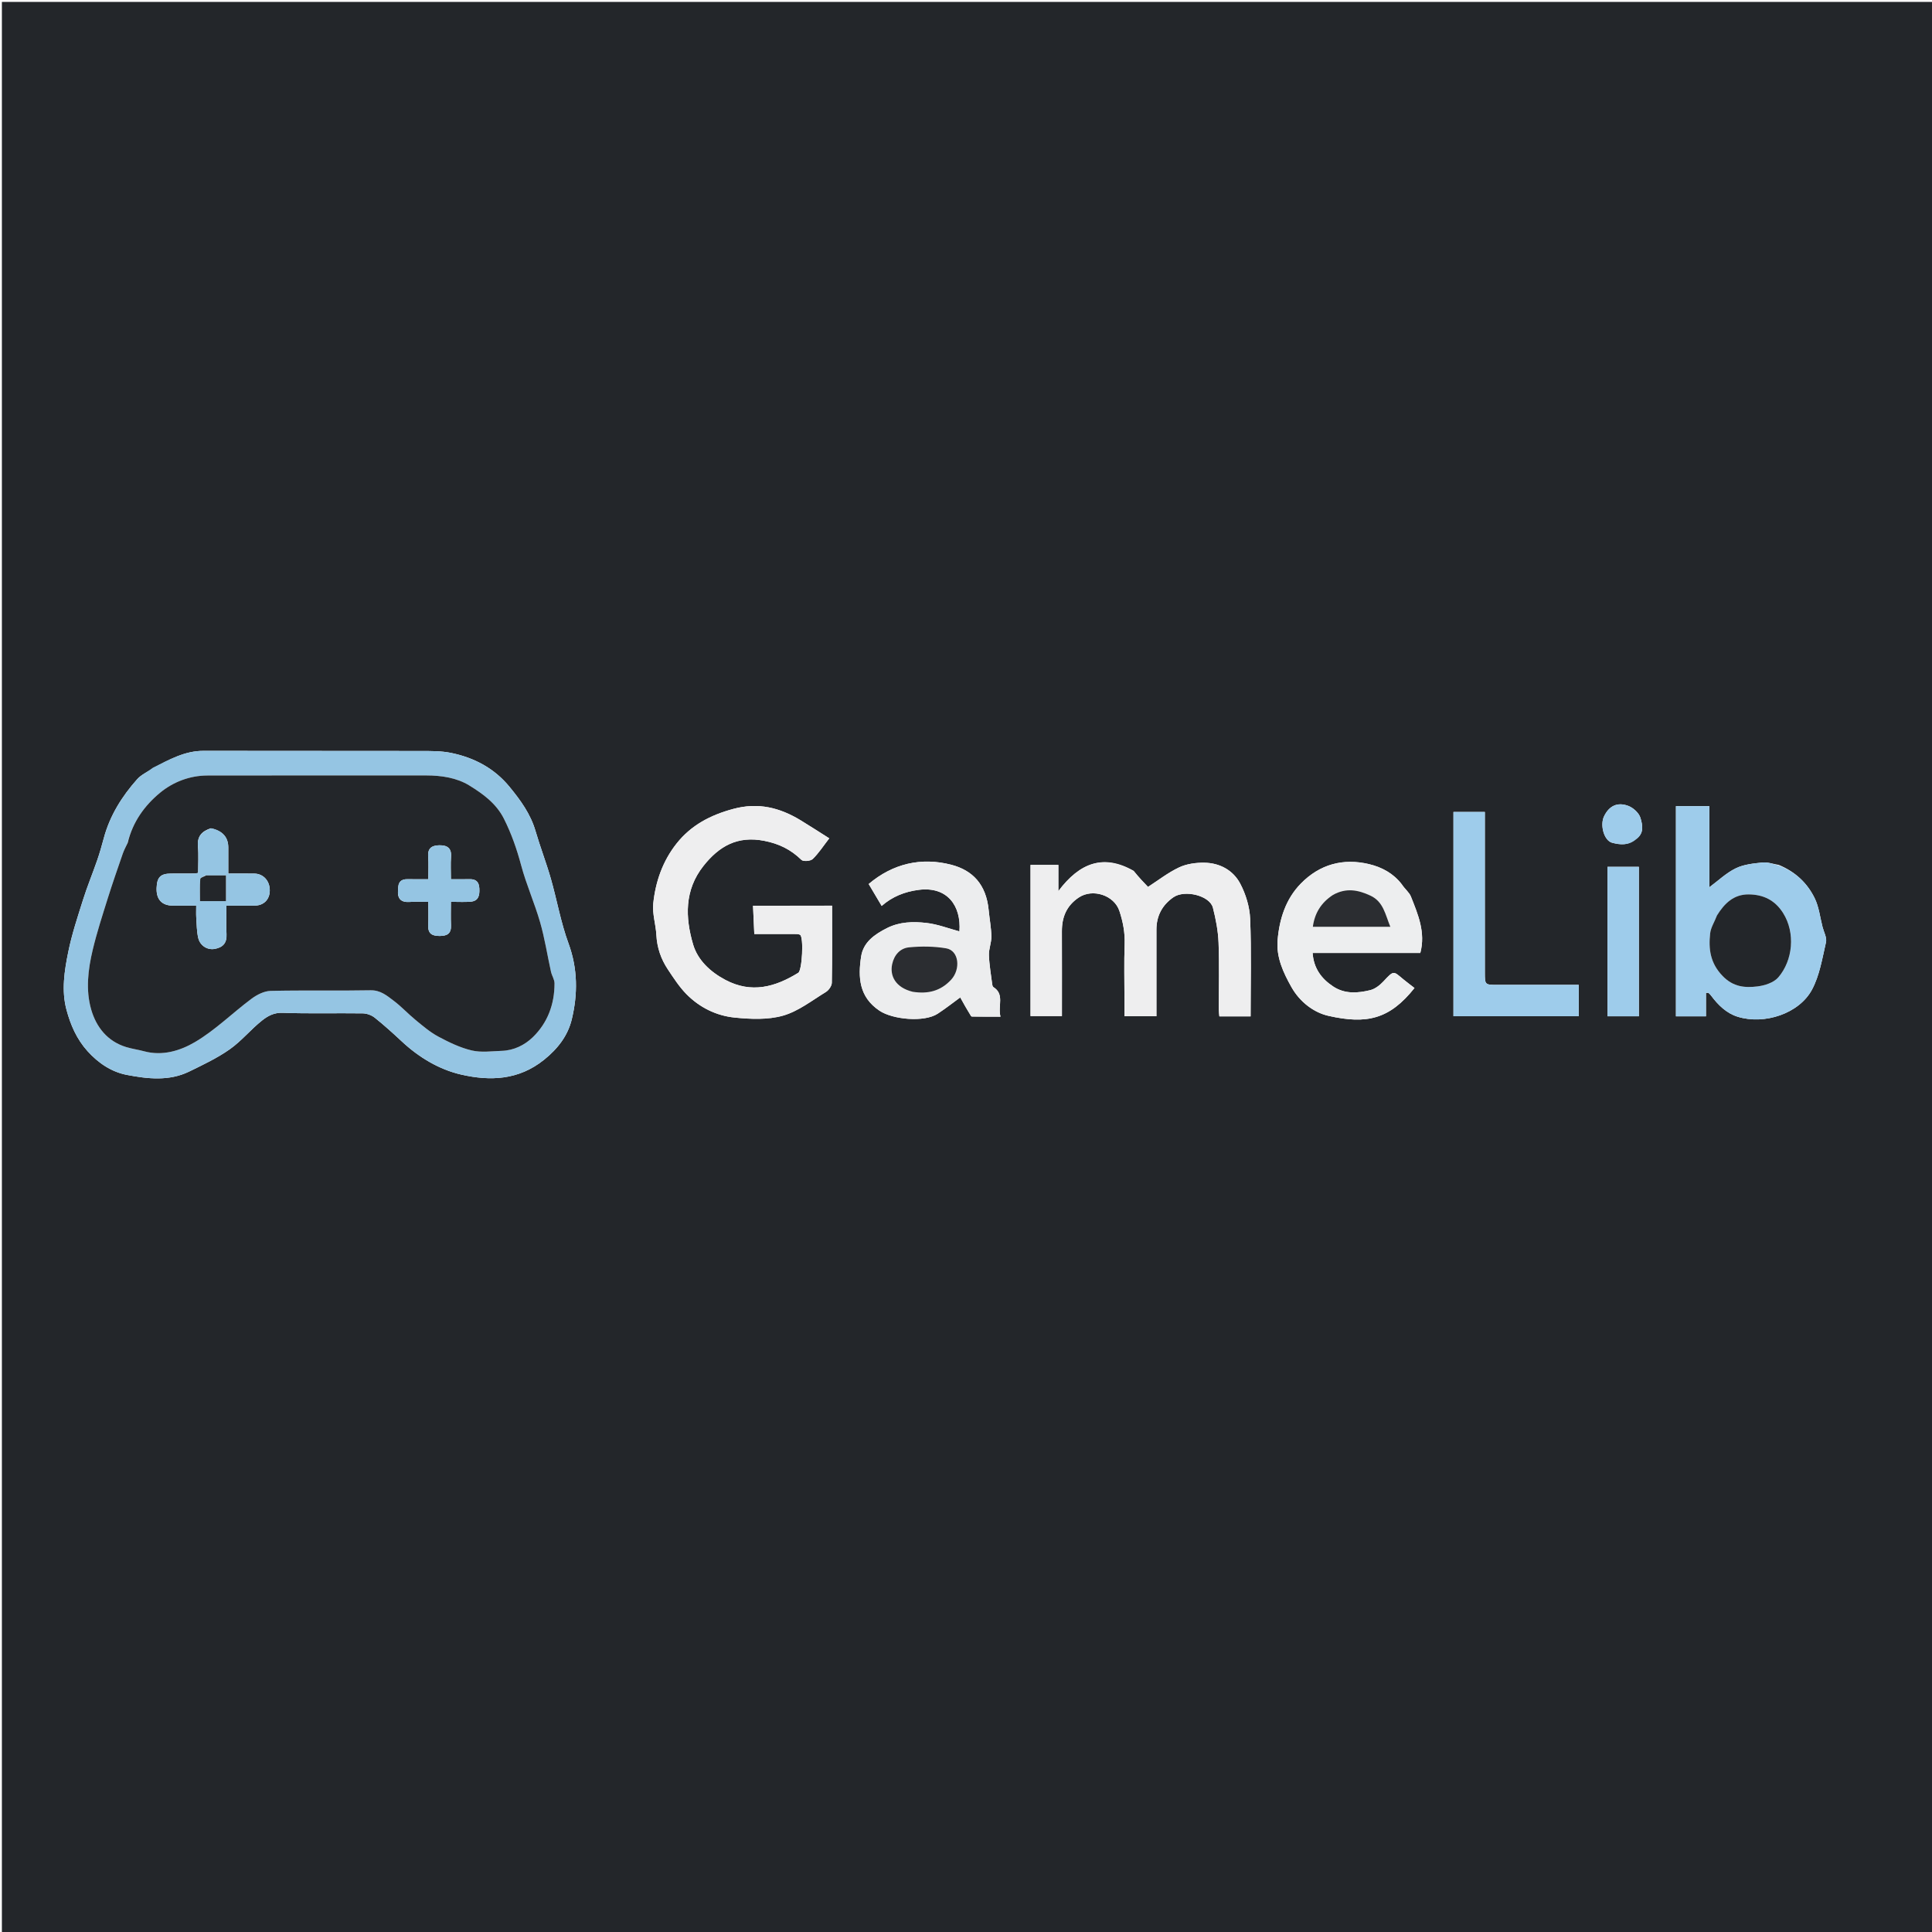
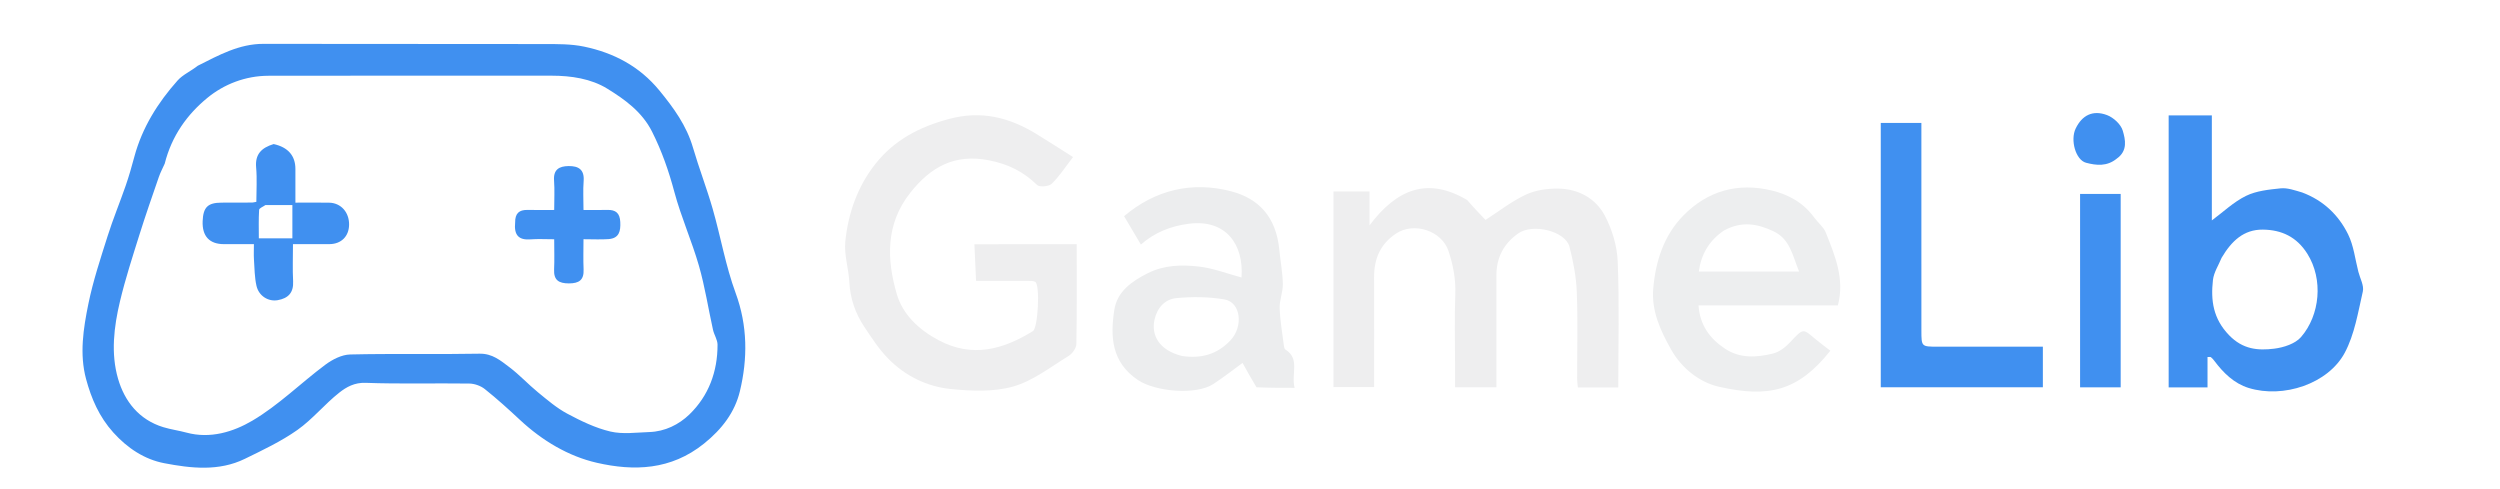
- <svg xmlns="http://www.w3.org/2000/svg" version="1.1" id="Layer_1" x="0px" y="0px" width="100%" viewBox="0 0 1024 1024" enable-background="new 0 0 1024 1024" xml:space="preserve">
-   <path fill="#23262A" opacity="1" stroke="none" d=" M544,1025   C362.667,1025 181.833,1025 1,1025   C1,683.667 1,342.333 1,1   C342.333,1 683.667,1 1025,1   C1025,342.333 1025,683.667 1025,1025   C864.833,1025 704.667,1025 544,1025  M80.919,407.309   C78.153,409.177 74.864,410.58 72.715,412.997   C64.617,422.1 58.233,432.278 55.024,444.216   C53.964,448.157 52.851,452.094 51.517,455.948   C49.115,462.894 46.289,469.7 44.076,476.702   C41.178,485.87 38.12,495.052 36.203,504.448   C34.141,514.552 32.502,524.997 35.246,535.219   C37.389,543.199 40.604,550.71 46.414,557.153   C52.234,563.609 59.231,568.184 67.27,569.725   C78.201,571.821 89.633,573.146 100.295,567.935   C107.642,564.344 115.146,560.806 121.791,556.126   C128.024,551.737 132.964,545.549 138.988,540.808   C141.882,538.53 145.203,536.642 149.749,536.809   C163.889,537.33 178.062,536.905 192.219,537.102   C194.375,537.132 196.902,538.027 198.583,539.367   C203.562,543.335 208.296,547.627 212.957,551.973   C222.044,560.449 232.79,566.891 244.499,569.564   C259.628,573.018 274.783,572.616 288.366,561.695   C295.796,555.722 300.999,548.808 303.057,540.249   C306.27,526.893 306.255,513.452 301.304,499.986   C297.219,488.878 295.208,477.022 291.93,465.597   C289.499,457.128 286.301,448.88 283.828,440.422   C281.202,431.439 275.954,424.226 270.121,417.107   C261.971,407.162 251.415,401.637 239.228,399.091   C233.921,397.983 228.313,398.054 222.841,398.043   C184.526,397.962 146.211,398.051 107.897,397.965   C97.97,397.943 89.665,402.575 80.919,407.309  M600.906,461.565   C584.953,452.455 572.252,457.247 560.956,472.31   C560.956,466.615 560.956,462.43 560.956,458.425   C555.583,458.425 550.852,458.425 546.2,458.425   C546.2,485.382 546.2,511.99 546.2,538.553   C551.807,538.553 557.174,538.553 562.841,538.553   C562.841,523.276 562.88,508.46 562.825,493.643   C562.797,486.129 565.255,480.074 571.752,475.708   C579.129,470.752 590.562,474.473 593.32,482.855   C595.214,488.614 596.317,494.352 596.089,500.499   C595.731,510.151 595.992,519.826 595.991,529.491   C595.991,532.595 595.991,535.7 595.991,538.629   C601.983,538.629 607.379,538.629 612.935,538.629   C612.935,523.084 612.944,507.93 612.931,492.776   C612.925,485.494 615.931,479.781 621.861,475.613   C627.874,471.387 641.213,474.651 642.872,481.108   C644.422,487.146 645.615,493.412 645.857,499.621   C646.317,511.434 645.977,523.279 645.999,535.11   C646.001,536.371 646.199,537.631 646.29,538.704   C651.933,538.704 657.185,538.704 662.847,538.704   C662.847,521.253 663.311,504.099 662.605,486.994   C662.344,480.666 660.305,473.935 657.329,468.314   C653.57,461.216 646.477,457.369 638.302,457.254   C633.831,457.191 628.932,457.862 624.951,459.739   C619.036,462.527 613.762,466.677 608.467,470.086   C606.423,467.955 603.723,465.14 600.906,461.565  M435.392,480.038   C423.458,480.038 411.524,480.038 399.115,480.038   C399.359,485.43 399.572,490.131 399.794,495.031   C407.034,495.031 413.857,495.014 420.68,495.049   C421.821,495.055 423.164,494.951 424.06,495.488   C426.061,496.687 425.189,514.315 423.085,515.614   C410.85,523.172 398.292,526.675 384.483,519.369   C376.41,515.097 369.784,508.823 367.36,500.575   C363.175,486.34 362.676,471.82 372.832,458.979   C381.15,448.462 390.897,442.894 405.024,445.648   C412.916,447.186 419.172,450.279 424.786,455.759   C425.779,456.727 429.589,456.413 430.752,455.293   C433.881,452.282 436.282,448.514 439.522,444.337   C434.448,441.133 429.477,437.896 424.411,434.813   C413.324,428.067 401.922,425.167 388.676,428.733   C376.585,431.987 366.355,437.304 358.605,447.084   C351.238,456.38 347.436,467.296 346.241,478.874   C345.679,484.322 347.598,489.983 347.893,495.574   C348.247,502.284 350.334,508.335 353.986,513.816   C357.007,518.348 360.014,523.026 363.799,526.882   C370.766,533.982 379.665,538.358 389.412,539.338   C397.879,540.19 406.992,540.59 415.004,538.315   C423.114,536.013 430.302,530.312 437.707,525.793   C439.236,524.86 440.847,522.591 440.879,520.909   C441.136,507.451 441.022,493.986 441.022,480.035   C439.253,480.035 437.81,480.035 435.392,480.038  M942.802,458.419   C939.904,457.949 936.941,456.856 934.122,457.148   C929.319,457.645 924.193,458.165 919.964,460.233   C914.914,462.704 910.664,466.811 905.971,470.281   C905.971,456.278 905.971,441.872 905.971,427.269   C899.827,427.269 894.106,427.269 888.283,427.269   C888.283,464.573 888.283,501.608 888.283,538.676   C893.628,538.676 898.684,538.676 904.2,538.676   C904.2,534.315 904.2,530.269 904.2,526.218   C904.982,526.253 905.397,526.145 905.594,526.305   C906.092,526.708 906.54,527.197 906.925,527.713   C910.635,532.694 915.081,537.063 921.015,538.898   C935.249,543.302 953.599,537.205 960.39,524.534   C964.439,516.979 965.854,507.922 967.814,499.394   C968.367,496.984 966.691,494.051 965.998,491.368   C964.663,486.199 964.089,480.647 961.77,475.962   C957.878,468.101 951.714,462.101 942.802,458.419  M514.996,538.86   C519.927,538.86 524.859,538.86 530.271,538.86   C528.782,532.997 532.588,526.996 526.495,523.163   C526.152,522.947 525.972,522.302 525.913,521.831   C525.264,516.647 524.332,511.468 524.15,506.264   C524.034,502.973 525.509,499.634 525.451,496.331   C525.371,491.699 524.464,487.085 524.026,482.453   C522.723,468.663 515.418,461.28 504.276,458.361   C488.268,454.168 473.137,457.767 460.417,468.545   C462.743,472.468 464.945,476.18 467.306,480.161   C472.903,475.252 479.486,472.585 487.033,471.634   C502.098,469.737 509.534,480.108 508.525,493.656   C502.716,492.107 496.944,489.839 490.994,489.173   C483.989,488.389 476.846,488.517 470.127,491.906   C463.531,495.232 457.589,499.383 456.419,506.953   C454.72,517.944 455.285,528.436 466.154,535.7   C473.206,540.414 489.897,541.963 497.035,537.263   C501.491,534.33 505.697,531.016 508.947,528.651   C510.62,531.68 512.475,535.04 514.996,538.86  M742.981,468.638   C738.572,462.926 732.475,459.661 725.734,458.033   C711.864,454.683 699.457,458.118 689.484,468.297   C681.457,476.488 678.101,487.141 677.161,498.281   C676.397,507.322 680.103,515.413 684.522,523.23   C689,531.15 696.387,536.676 704.123,538.424   C724.367,542.999 736.505,540.272 749.705,523.662   C747.735,522.131 745.729,520.644 743.803,519.06   C738.515,514.714 738.908,514.055 733.278,520.134   C731.388,522.174 728.797,524.187 726.189,524.818   C719.575,526.418 712.794,526.928 706.634,522.866   C700.34,518.715 696.275,513.197 695.711,505.085   C714.831,505.085 733.613,505.085 752.797,505.085   C755.679,494.192 751.577,484.659 747.807,475.174   C746.93,472.965 744.693,471.296 742.981,468.638  M787,473.5   C787,459.089 787,444.679 787,430.364   C780.958,430.364 775.569,430.364 770.361,430.364   C770.361,466.753 770.361,502.776 770.361,538.622   C792.762,538.622 814.799,538.622 836.758,538.622   C836.758,532.972 836.758,527.702 836.758,522   C822.25,522 807.98,522.001 793.709,521.999   C787.032,521.999 787.011,521.996 787.004,515.445   C786.99,501.797 787,488.148 787,473.5  M852,494.5   C852,509.242 852,523.984 852,538.639   C858.036,538.639 863.425,538.639 868.632,538.639   C868.632,512.245 868.632,486.213 868.632,459.426   C862.897,459.426 857.53,459.426 852,459.426   C852,470.549 852,482.024 852,494.5  M867.107,444.592   C871.639,441.743 870.529,437.1 869.482,433.52   C868.725,430.934 865.71,428.157 863.062,427.152   C857.197,424.926 852.799,427.223 850.188,432.656   C847.911,437.393 850.201,445.543 854.449,446.666   C858.641,447.775 863.012,448.253 867.107,444.592  z" />
-   <path fill="#95C5E3" opacity="1" stroke="none" d=" M81.004,406.93   C89.665,402.575 97.97,397.943 107.897,397.965   C146.211,398.051 184.526,397.962 222.841,398.043   C228.313,398.054 233.921,397.983 239.228,399.091   C251.415,401.637 261.971,407.162 270.121,417.107   C275.954,424.226 281.202,431.439 283.828,440.422   C286.301,448.88 289.499,457.128 291.93,465.597   C295.208,477.022 297.219,488.878 301.304,499.986   C306.255,513.452 306.27,526.893 303.057,540.249   C300.999,548.808 295.796,555.722 288.366,561.695   C274.783,572.616 259.628,573.018 244.499,569.564   C232.79,566.891 222.044,560.449 212.957,551.973   C208.296,547.627 203.562,543.335 198.583,539.367   C196.902,538.027 194.375,537.132 192.219,537.102   C178.062,536.905 163.889,537.33 149.749,536.809   C145.203,536.642 141.882,538.53 138.988,540.808   C132.964,545.549 128.024,551.737 121.791,556.126   C115.146,560.806 107.642,564.344 100.295,567.935   C89.633,573.146 78.201,571.821 67.27,569.725   C59.231,568.184 52.234,563.609 46.414,557.153   C40.604,550.71 37.389,543.199 35.246,535.219   C32.502,524.997 34.141,514.552 36.203,504.448   C38.12,495.052 41.178,485.87 44.076,476.702   C46.289,469.7 49.115,462.894 51.517,455.948   C52.851,452.094 53.964,448.157 55.024,444.216   C58.233,432.278 64.617,422.1 72.715,412.997   C74.864,410.58 78.153,409.177 81.004,406.93  M67.467,447.035   C66.656,448.855 65.704,450.628 65.056,452.505   C62.343,460.376 59.587,468.236 57.1,476.179   C54.275,485.205 51.338,494.224 49.147,503.413   C46.654,513.869 45.34,524.77 48.358,535.152   C51.043,544.388 56.94,551.932 66.874,554.965   C69.983,555.914 73.246,556.345 76.388,557.197   C86.13,559.839 95.572,556.878 103.294,552.345   C114.057,546.028 123.156,536.924 133.253,529.395   C136.131,527.248 139.971,525.275 143.417,525.194   C161.07,524.775 178.743,525.213 196.399,524.87   C201.695,524.768 205.073,527.715 208.654,530.408   C212.781,533.512 216.32,537.387 220.328,540.664   C224.168,543.804 228.011,547.117 232.345,549.433   C237.959,552.432 243.874,555.306 250.009,556.754   C255.081,557.951 260.665,557.143 266.014,556.964   C272.373,556.752 278.089,553.901 282.365,549.768   C290.253,542.144 293.93,532.23 293.906,521.192   C293.902,519.158 292.505,517.164 292.044,515.087   C290.104,506.346 288.749,497.444 286.283,488.858   C283.351,478.653 278.953,468.857 276.215,458.61   C273.924,450.037 271.085,441.881 267.087,433.939   C262.97,425.764 255.9,420.736 248.776,416.337   C242.135,412.235 233.964,410.998 225.913,410.999   C187.254,411.002 148.596,410.953 109.937,411.034   C100.555,411.054 91.758,414.469 84.868,420.147   C76.751,426.837 70.358,435.532 67.467,447.035  z" />
+ <svg xmlns="http://www.w3.org/2000/svg" version="1.1" id="Layer_1" x="0px" y="0px" width="100%" viewBox="0 380 1024 200" enable-background="new 0 0 1024 1024" xml:space="preserve">
+   <path fill="#4090f0" opacity="1" stroke="none" d=" M81.004,406.93   C89.665,402.575 97.97,397.943 107.897,397.965   C146.211,398.051 184.526,397.962 222.841,398.043   C228.313,398.054 233.921,397.983 239.228,399.091   C251.415,401.637 261.971,407.162 270.121,417.107   C275.954,424.226 281.202,431.439 283.828,440.422   C286.301,448.88 289.499,457.128 291.93,465.597   C295.208,477.022 297.219,488.878 301.304,499.986   C306.255,513.452 306.27,526.893 303.057,540.249   C300.999,548.808 295.796,555.722 288.366,561.695   C274.783,572.616 259.628,573.018 244.499,569.564   C232.79,566.891 222.044,560.449 212.957,551.973   C208.296,547.627 203.562,543.335 198.583,539.367   C196.902,538.027 194.375,537.132 192.219,537.102   C178.062,536.905 163.889,537.33 149.749,536.809   C145.203,536.642 141.882,538.53 138.988,540.808   C132.964,545.549 128.024,551.737 121.791,556.126   C115.146,560.806 107.642,564.344 100.295,567.935   C89.633,573.146 78.201,571.821 67.27,569.725   C59.231,568.184 52.234,563.609 46.414,557.153   C40.604,550.71 37.389,543.199 35.246,535.219   C32.502,524.997 34.141,514.552 36.203,504.448   C38.12,495.052 41.178,485.87 44.076,476.702   C46.289,469.7 49.115,462.894 51.517,455.948   C52.851,452.094 53.964,448.157 55.024,444.216   C58.233,432.278 64.617,422.1 72.715,412.997   C74.864,410.58 78.153,409.177 81.004,406.93  M67.467,447.035   C66.656,448.855 65.704,450.628 65.056,452.505   C62.343,460.376 59.587,468.236 57.1,476.179   C54.275,485.205 51.338,494.224 49.147,503.413   C46.654,513.869 45.34,524.77 48.358,535.152   C51.043,544.388 56.94,551.932 66.874,554.965   C69.983,555.914 73.246,556.345 76.388,557.197   C86.13,559.839 95.572,556.878 103.294,552.345   C114.057,546.028 123.156,536.924 133.253,529.395   C136.131,527.248 139.971,525.275 143.417,525.194   C161.07,524.775 178.743,525.213 196.399,524.87   C201.695,524.768 205.073,527.715 208.654,530.408   C212.781,533.512 216.32,537.387 220.328,540.664   C224.168,543.804 228.011,547.117 232.345,549.433   C237.959,552.432 243.874,555.306 250.009,556.754   C255.081,557.951 260.665,557.143 266.014,556.964   C272.373,556.752 278.089,553.901 282.365,549.768   C290.253,542.144 293.93,532.23 293.906,521.192   C293.902,519.158 292.505,517.164 292.044,515.087   C290.104,506.346 288.749,497.444 286.283,488.858   C283.351,478.653 278.953,468.857 276.215,458.61   C273.924,450.037 271.085,441.881 267.087,433.939   C262.97,425.764 255.9,420.736 248.776,416.337   C242.135,412.235 233.964,410.998 225.913,410.999   C187.254,411.002 148.596,410.953 109.937,411.034   C100.555,411.054 91.758,414.469 84.868,420.147   C76.751,426.837 70.358,435.532 67.467,447.035  z" />
  <path fill="#EEEEEF" opacity="1" stroke="none" d=" M600.964,461.945   C603.723,465.14 606.423,467.955 608.467,470.086   C613.762,466.677 619.036,462.527 624.951,459.739   C628.932,457.862 633.831,457.191 638.302,457.254   C646.477,457.369 653.57,461.216 657.329,468.314   C660.305,473.935 662.344,480.666 662.605,486.994   C663.311,504.099 662.847,521.253 662.847,538.704   C657.185,538.704 651.933,538.704 646.29,538.704   C646.199,537.631 646.001,536.371 645.999,535.11   C645.977,523.279 646.317,511.434 645.857,499.621   C645.615,493.412 644.422,487.146 642.872,481.108   C641.213,474.651 627.874,471.387 621.861,475.613   C615.931,479.781 612.925,485.494 612.931,492.776   C612.944,507.93 612.935,523.084 612.935,538.629   C607.379,538.629 601.983,538.629 595.991,538.629   C595.991,535.7 595.991,532.595 595.991,529.491   C595.992,519.826 595.731,510.151 596.089,500.499   C596.317,494.352 595.214,488.614 593.32,482.855   C590.562,474.473 579.129,470.752 571.752,475.708   C565.255,480.074 562.797,486.129 562.825,493.643   C562.88,508.46 562.841,523.276 562.841,538.553   C557.174,538.553 551.807,538.553 546.2,538.553   C546.2,511.99 546.2,485.382 546.2,458.425   C550.852,458.425 555.583,458.425 560.956,458.425   C560.956,462.43 560.956,466.615 560.956,472.31   C572.252,457.247 584.953,452.455 600.964,461.945  z" />
  <path fill="#EEEEEF" opacity="1" stroke="none" d=" M435.879,480.037   C437.81,480.035 439.253,480.035 441.022,480.035   C441.022,493.986 441.136,507.451 440.879,520.909   C440.847,522.591 439.236,524.86 437.707,525.793   C430.302,530.312 423.114,536.013 415.004,538.315   C406.992,540.59 397.879,540.19 389.412,539.338   C379.665,538.358 370.766,533.982 363.799,526.882   C360.014,523.026 357.007,518.348 353.986,513.816   C350.334,508.335 348.247,502.284 347.893,495.574   C347.598,489.983 345.679,484.322 346.241,478.874   C347.436,467.296 351.238,456.38 358.605,447.084   C366.355,437.304 376.585,431.987 388.676,428.733   C401.922,425.167 413.324,428.067 424.411,434.813   C429.477,437.896 434.448,441.133 439.522,444.337   C436.282,448.514 433.881,452.282 430.752,455.293   C429.589,456.413 425.779,456.727 424.786,455.759   C419.172,450.279 412.916,447.186 405.024,445.648   C390.897,442.894 381.15,448.462 372.832,458.979   C362.676,471.82 363.175,486.34 367.36,500.575   C369.784,508.823 376.41,515.097 384.483,519.369   C398.292,526.675 410.85,523.172 423.085,515.614   C425.189,514.315 426.061,496.687 424.06,495.488   C423.164,494.951 421.821,495.055 420.68,495.049   C413.857,495.014 407.034,495.031 399.794,495.031   C399.572,490.131 399.359,485.43 399.115,480.038   C411.524,480.038 423.458,480.038 435.879,480.037  z" />
-   <path fill="#9ECCEB" opacity="1" stroke="none" d=" M942.932,458.823   C951.714,462.101 957.878,468.101 961.77,475.962   C964.089,480.647 964.663,486.199 965.998,491.368   C966.691,494.051 968.367,496.984 967.814,499.394   C965.854,507.922 964.439,516.979 960.39,524.534   C953.599,537.205 935.249,543.302 921.015,538.898   C915.081,537.063 910.635,532.694 906.925,527.713   C906.54,527.197 906.092,526.708 905.594,526.305   C905.397,526.145 904.982,526.253 904.2,526.218   C904.2,530.269 904.2,534.315 904.2,538.676   C898.684,538.676 893.628,538.676 888.283,538.676   C888.283,501.608 888.283,464.573 888.283,427.269   C894.106,427.269 899.827,427.269 905.971,427.269   C905.971,441.872 905.971,456.278 905.971,470.281   C910.664,466.811 914.914,462.704 919.964,460.233   C924.193,458.165 929.319,457.645 934.122,457.148   C936.941,456.856 939.904,457.949 942.932,458.823  M909.979,485.574   C908.745,488.611 906.768,491.566 906.419,494.701   C905.495,503.014 906.446,510.513 913.057,517.328   C918.701,523.144 924.864,523.637 931.528,522.815   C935.385,522.339 940.12,520.808 942.503,518.057   C950.272,509.09 951.714,494.443 945.072,483.916   C940.748,477.064 934.586,474.122 926.848,474.052   C919.01,473.982 914.067,478.696 909.979,485.574  z" />
+   <path fill="#4090f0" opacity="1" stroke="none" d=" M942.932,458.823   C951.714,462.101 957.878,468.101 961.77,475.962   C964.089,480.647 964.663,486.199 965.998,491.368   C966.691,494.051 968.367,496.984 967.814,499.394   C965.854,507.922 964.439,516.979 960.39,524.534   C953.599,537.205 935.249,543.302 921.015,538.898   C915.081,537.063 910.635,532.694 906.925,527.713   C906.54,527.197 906.092,526.708 905.594,526.305   C905.397,526.145 904.982,526.253 904.2,526.218   C904.2,530.269 904.2,534.315 904.2,538.676   C898.684,538.676 893.628,538.676 888.283,538.676   C888.283,501.608 888.283,464.573 888.283,427.269   C894.106,427.269 899.827,427.269 905.971,427.269   C905.971,441.872 905.971,456.278 905.971,470.281   C910.664,466.811 914.914,462.704 919.964,460.233   C924.193,458.165 929.319,457.645 934.122,457.148   C936.941,456.856 939.904,457.949 942.932,458.823  M909.979,485.574   C908.745,488.611 906.768,491.566 906.419,494.701   C905.495,503.014 906.446,510.513 913.057,517.328   C918.701,523.144 924.864,523.637 931.528,522.815   C935.385,522.339 940.12,520.808 942.503,518.057   C950.272,509.09 951.714,494.443 945.072,483.916   C940.748,477.064 934.586,474.122 926.848,474.052   C919.01,473.982 914.067,478.696 909.979,485.574  z" />
  <path fill="#ECEDEE" opacity="1" stroke="none" d=" M514.663,538.63   C512.475,535.04 510.62,531.68 508.947,528.651   C505.697,531.016 501.491,534.33 497.035,537.263   C489.897,541.963 473.206,540.414 466.154,535.7   C455.285,528.436 454.72,517.944 456.419,506.953   C457.589,499.383 463.531,495.232 470.127,491.906   C476.846,488.517 483.989,488.389 490.994,489.173   C496.944,489.839 502.716,492.107 508.525,493.656   C509.534,480.108 502.098,469.737 487.033,471.634   C479.486,472.585 472.903,475.252 467.306,480.161   C464.945,476.18 462.743,472.468 460.417,468.545   C473.137,457.767 488.268,454.168 504.276,458.361   C515.418,461.28 522.723,468.663 524.026,482.453   C524.464,487.085 525.371,491.699 525.451,496.331   C525.509,499.634 524.034,502.973 524.15,506.264   C524.332,511.468 525.264,516.647 525.913,521.831   C525.972,522.302 526.152,522.947 526.495,523.163   C532.588,526.996 528.782,532.997 530.271,538.86   C524.859,538.86 519.927,538.86 514.663,538.63  M484.182,525.822   C491.859,526.929 498.476,525.291 504.035,519.362   C509.325,513.719 508.302,503.794 501.49,502.636   C495.076,501.546 488.327,501.485 481.835,502.111   C477.176,502.561 473.958,506.012 472.87,511.024   C471.541,517.15 474.573,523.419 484.182,525.822  z" />
  <path fill="#EDEEEF" opacity="1" stroke="none" d=" M743.031,469.008   C744.693,471.296 746.93,472.965 747.807,475.174   C751.577,484.659 755.679,494.192 752.797,505.085   C733.613,505.085 714.831,505.085 695.711,505.085   C696.275,513.197 700.34,518.715 706.634,522.866   C712.794,526.928 719.575,526.418 726.189,524.818   C728.797,524.187 731.388,522.174 733.278,520.134   C738.908,514.055 738.515,514.714 743.803,519.06   C745.729,520.644 747.735,522.131 749.709,523.656   C736.505,540.272 724.367,542.999 704.123,538.424   C696.387,536.676 689,531.15 684.522,523.23   C680.103,515.413 676.397,507.322 677.161,498.281   C678.101,487.141 681.457,476.488 689.484,468.297   C699.457,458.118 711.864,454.683 725.734,458.033   C732.475,459.661 738.572,462.926 743.031,469.008  M706.145,474.413   C700.075,478.492 696.773,484.19 695.836,491.22   C709.661,491.22 723.143,491.22 736.909,491.22   C734.197,484.661 733.256,477.926 726.365,474.705   C719.851,471.66 713.51,470.429 706.145,474.413  z" />
-   <path fill="#9ECCEB" opacity="1" stroke="none" d=" M787,474   C787,488.148 786.99,501.797 787.004,515.445   C787.011,521.996 787.032,521.999 793.709,521.999   C807.98,522.001 822.25,522 836.758,522   C836.758,527.702 836.758,532.972 836.758,538.622   C814.799,538.622 792.762,538.622 770.361,538.622   C770.361,502.776 770.361,466.753 770.361,430.364   C775.569,430.364 780.958,430.364 787,430.364   C787,444.679 787,459.089 787,474  z" />
-   <path fill="#9ECCEB" opacity="1" stroke="none" d=" M852,494   C852,482.024 852,470.549 852,459.426   C857.53,459.426 862.897,459.426 868.632,459.426   C868.632,486.213 868.632,512.245 868.632,538.639   C863.425,538.639 858.036,538.639 852,538.639   C852,523.984 852,509.242 852,494  z" />
-   <path fill="#9ECCEB" opacity="1" stroke="none" d=" M867.007,444.987   C863.012,448.253 858.641,447.775 854.449,446.666   C850.201,445.543 847.911,437.393 850.188,432.656   C852.799,427.223 857.197,424.926 863.062,427.152   C865.71,428.157 868.725,430.934 869.482,433.52   C870.529,437.1 871.639,441.743 867.007,444.987  z" />
-   <path fill="#23262A" opacity="1" stroke="none" d=" M67.691,446.683   C70.358,435.532 76.751,426.837 84.868,420.147   C91.758,414.469 100.555,411.054 109.937,411.034   C148.596,410.953 187.254,411.002 225.913,410.999   C233.964,410.998 242.135,412.235 248.776,416.337   C255.9,420.736 262.97,425.764 267.087,433.939   C271.085,441.881 273.924,450.037 276.215,458.61   C278.953,468.857 283.351,478.653 286.283,488.858   C288.749,497.444 290.104,506.346 292.044,515.087   C292.505,517.164 293.902,519.158 293.906,521.192   C293.93,532.23 290.253,542.144 282.365,549.768   C278.089,553.901 272.373,556.752 266.014,556.964   C260.665,557.143 255.081,557.951 250.009,556.754   C243.874,555.306 237.959,552.432 232.345,549.433   C228.011,547.117 224.168,543.804 220.328,540.664   C216.32,537.387 212.781,533.512 208.654,530.408   C205.073,527.715 201.695,524.768 196.399,524.87   C178.743,525.213 161.07,524.775 143.417,525.194   C139.971,525.275 136.131,527.248 133.253,529.395   C123.156,536.924 114.057,546.028 103.294,552.345   C95.572,556.878 86.13,559.839 76.388,557.197   C73.246,556.345 69.983,555.914 66.874,554.965   C56.94,551.932 51.043,544.388 48.358,535.152   C45.34,524.77 46.654,513.869 49.147,503.413   C51.338,494.224 54.275,485.205 57.1,476.179   C59.587,468.236 62.343,460.376 65.056,452.505   C65.704,450.628 66.656,448.855 67.691,446.683  M111.684,439.01   C107.076,440.534 104.43,443.2 104.912,448.582   C105.334,453.295 105,458.077 105,462.676   C103.931,462.861 103.608,462.964 103.285,462.966   C99.122,462.986 94.96,462.989 90.797,463   C85.114,463.016 83.227,464.857 83.002,470.602   C82.761,476.736 85.783,479.998 91.709,480   C95.66,480.001 99.611,480 104,480   C104,482.437 103.894,484.399 104.023,486.345   C104.261,489.931 104.265,493.592 105.052,497.066   C106,501.253 109.943,503.635 113.765,502.951   C118.073,502.18 120.306,499.869 120.058,495.181   C119.798,490.255 120,485.304 120,480   C125.351,480 130.147,480.02 134.943,479.994   C139.742,479.969 142.916,476.827 142.987,472.087   C143.064,466.963 139.661,463.11 134.831,463.019   C130.378,462.934 125.923,463.001 121,463.001   C121,458.105 121.004,453.653 120.999,449.202   C120.994,443.844 118.053,440.321 111.684,439.01  M211,471.577   C210.493,476.225 212.389,478.411 217.235,478.044   C220.333,477.809 223.463,478 227,478   C227,482.441 227.146,486.403 226.962,490.348   C226.756,494.766 228.884,496.08 233.006,496.081   C237.139,496.083 239.241,494.744 239.039,490.336   C238.853,486.271 239,482.191 239,477.982   C242.96,477.982 246.133,478.172 249.274,477.936   C253.615,477.61 254.256,474.673 254.067,470.922   C253.884,467.305 252.222,465.888 248.767,465.983   C245.654,466.068 242.536,466.001 239,466.001   C239,461.726 238.765,457.919 239.059,454.154   C239.428,449.426 236.93,447.961 232.859,448.021   C229.054,448.077 226.608,449.428 226.94,453.936   C227.228,457.845 227,461.793 227,466.001   C222.893,466.001 219.422,466.044 215.952,465.989   C212.705,465.937 210.947,467.346 211,471.577  z" />
-   <path fill="#23262A" opacity="1" stroke="none" d=" M910.048,485.196   C914.067,478.696 919.01,473.982 926.848,474.052   C934.586,474.122 940.748,477.064 945.072,483.916   C951.714,494.443 950.272,509.09 942.503,518.057   C940.12,520.808 935.385,522.339 931.528,522.815   C924.864,523.637 918.701,523.144 913.057,517.328   C906.446,510.513 905.495,503.014 906.419,494.701   C906.768,491.566 908.745,488.611 910.048,485.196  z" />
-   <path fill="#2B2D31" opacity="1" stroke="none" d=" M483.783,525.676   C474.573,523.419 471.541,517.15 472.87,511.024   C473.958,506.012 477.176,502.561 481.835,502.111   C488.327,501.485 495.076,501.546 501.49,502.636   C508.302,503.794 509.325,513.719 504.035,519.362   C498.476,525.291 491.859,526.929 483.783,525.676  z" />
-   <path fill="#2B2D31" opacity="1" stroke="none" d=" M706.534,474.304   C713.51,470.429 719.851,471.66 726.365,474.705   C733.256,477.926 734.197,484.661 736.909,491.22   C723.143,491.22 709.661,491.22 695.836,491.22   C696.773,484.19 700.075,478.492 706.534,474.304  z" />
-   <path fill="#95C5E3" opacity="1" stroke="none" d=" M112.09,439.007   C118.053,440.321 120.994,443.844 120.999,449.202   C121.004,453.653 121,458.105 121,463.001   C125.923,463.001 130.378,462.934 134.831,463.019   C139.661,463.11 143.064,466.963 142.987,472.087   C142.916,476.827 139.742,479.969 134.943,479.994   C130.147,480.02 125.351,480 120,480   C120,485.304 119.798,490.255 120.058,495.181   C120.306,499.869 118.073,502.18 113.765,502.951   C109.943,503.635 106,501.253 105.052,497.066   C104.265,493.592 104.261,489.931 104.023,486.345   C103.894,484.399 104,482.437 104,480   C99.611,480 95.66,480.001 91.709,480   C85.783,479.998 82.761,476.736 83.002,470.602   C83.227,464.857 85.114,463.016 90.797,463   C94.96,462.989 99.122,462.986 103.285,462.966   C103.608,462.964 103.931,462.861 105,462.676   C105,458.077 105.334,453.295 104.912,448.582   C104.43,443.2 107.076,440.534 112.09,439.007  M108.706,464.003   C107.81,464.649 106.184,465.249 106.138,465.95   C105.887,469.862 106.017,473.8 106.017,477.628   C111.042,477.628 115.429,477.628 119.756,477.628   C119.756,472.984 119.756,468.714 119.756,464   C116.239,464 112.951,464 108.706,464.003  z" />
-   <path fill="#95C5E3" opacity="1" stroke="none" d=" M211.001,471.142   C210.947,467.346 212.705,465.937 215.952,465.989   C219.422,466.044 222.893,466.001 227,466.001   C227,461.793 227.228,457.845 226.94,453.936   C226.608,449.428 229.054,448.077 232.859,448.021   C236.93,447.961 239.428,449.426 239.059,454.154   C238.765,457.919 239,461.726 239,466.001   C242.536,466.001 245.654,466.068 248.767,465.983   C252.222,465.888 253.884,467.305 254.067,470.922   C254.256,474.673 253.615,477.61 249.274,477.936   C246.133,478.172 242.96,477.982 239,477.982   C239,482.191 238.853,486.271 239.039,490.336   C239.241,494.744 237.139,496.083 233.006,496.081   C228.884,496.08 226.756,494.766 226.962,490.348   C227.146,486.403 227,482.441 227,478   C223.463,478 220.333,477.809 217.235,478.044   C212.389,478.411 210.493,476.225 211.001,471.142  z" />
-   <path fill="#23262A" opacity="1" stroke="none" d=" M109.185,464.002   C112.951,464 116.239,464 119.756,464   C119.756,468.714 119.756,472.984 119.756,477.628   C115.429,477.628 111.042,477.628 106.017,477.628   C106.017,473.8 105.887,469.862 106.138,465.95   C106.184,465.249 107.81,464.649 109.185,464.002  z" />
+   <path fill="#4090f0" opacity="1" stroke="none" d=" M787,474   C787,488.148 786.99,501.797 787.004,515.445   C787.011,521.996 787.032,521.999 793.709,521.999   C807.98,522.001 822.25,522 836.758,522   C836.758,527.702 836.758,532.972 836.758,538.622   C814.799,538.622 792.762,538.622 770.361,538.622   C770.361,502.776 770.361,466.753 770.361,430.364   C775.569,430.364 780.958,430.364 787,430.364   C787,444.679 787,459.089 787,474  z" />
+   <path fill="#4090f0" opacity="1" stroke="none" d=" M852,494   C852,482.024 852,470.549 852,459.426   C857.53,459.426 862.897,459.426 868.632,459.426   C868.632,486.213 868.632,512.245 868.632,538.639   C863.425,538.639 858.036,538.639 852,538.639   C852,523.984 852,509.242 852,494  z" />
+   <path fill="#4090f0" opacity="1" stroke="none" d=" M867.007,444.987   C863.012,448.253 858.641,447.775 854.449,446.666   C850.201,445.543 847.911,437.393 850.188,432.656   C852.799,427.223 857.197,424.926 863.062,427.152   C865.71,428.157 868.725,430.934 869.482,433.52   C870.529,437.1 871.639,441.743 867.007,444.987  z" />
+   <path fill="#4090f0" opacity="1" stroke="none" d=" M112.09,439.007   C118.053,440.321 120.994,443.844 120.999,449.202   C121.004,453.653 121,458.105 121,463.001   C125.923,463.001 130.378,462.934 134.831,463.019   C139.661,463.11 143.064,466.963 142.987,472.087   C142.916,476.827 139.742,479.969 134.943,479.994   C130.147,480.02 125.351,480 120,480   C120,485.304 119.798,490.255 120.058,495.181   C120.306,499.869 118.073,502.18 113.765,502.951   C109.943,503.635 106,501.253 105.052,497.066   C104.265,493.592 104.261,489.931 104.023,486.345   C103.894,484.399 104,482.437 104,480   C99.611,480 95.66,480.001 91.709,480   C85.783,479.998 82.761,476.736 83.002,470.602   C83.227,464.857 85.114,463.016 90.797,463   C94.96,462.989 99.122,462.986 103.285,462.966   C103.608,462.964 103.931,462.861 105,462.676   C105,458.077 105.334,453.295 104.912,448.582   C104.43,443.2 107.076,440.534 112.09,439.007  M108.706,464.003   C107.81,464.649 106.184,465.249 106.138,465.95   C105.887,469.862 106.017,473.8 106.017,477.628   C111.042,477.628 115.429,477.628 119.756,477.628   C119.756,472.984 119.756,468.714 119.756,464   C116.239,464 112.951,464 108.706,464.003  z" />
+   <path fill="#4090f0" opacity="1" stroke="none" d=" M211.001,471.142   C210.947,467.346 212.705,465.937 215.952,465.989   C219.422,466.044 222.893,466.001 227,466.001   C227,461.793 227.228,457.845 226.94,453.936   C226.608,449.428 229.054,448.077 232.859,448.021   C236.93,447.961 239.428,449.426 239.059,454.154   C238.765,457.919 239,461.726 239,466.001   C242.536,466.001 245.654,466.068 248.767,465.983   C252.222,465.888 253.884,467.305 254.067,470.922   C254.256,474.673 253.615,477.61 249.274,477.936   C246.133,478.172 242.96,477.982 239,477.982   C239,482.191 238.853,486.271 239.039,490.336   C239.241,494.744 237.139,496.083 233.006,496.081   C228.884,496.08 226.756,494.766 226.962,490.348   C227.146,486.403 227,482.441 227,478   C223.463,478 220.333,477.809 217.235,478.044   C212.389,478.411 210.493,476.225 211.001,471.142  z" />
</svg>
